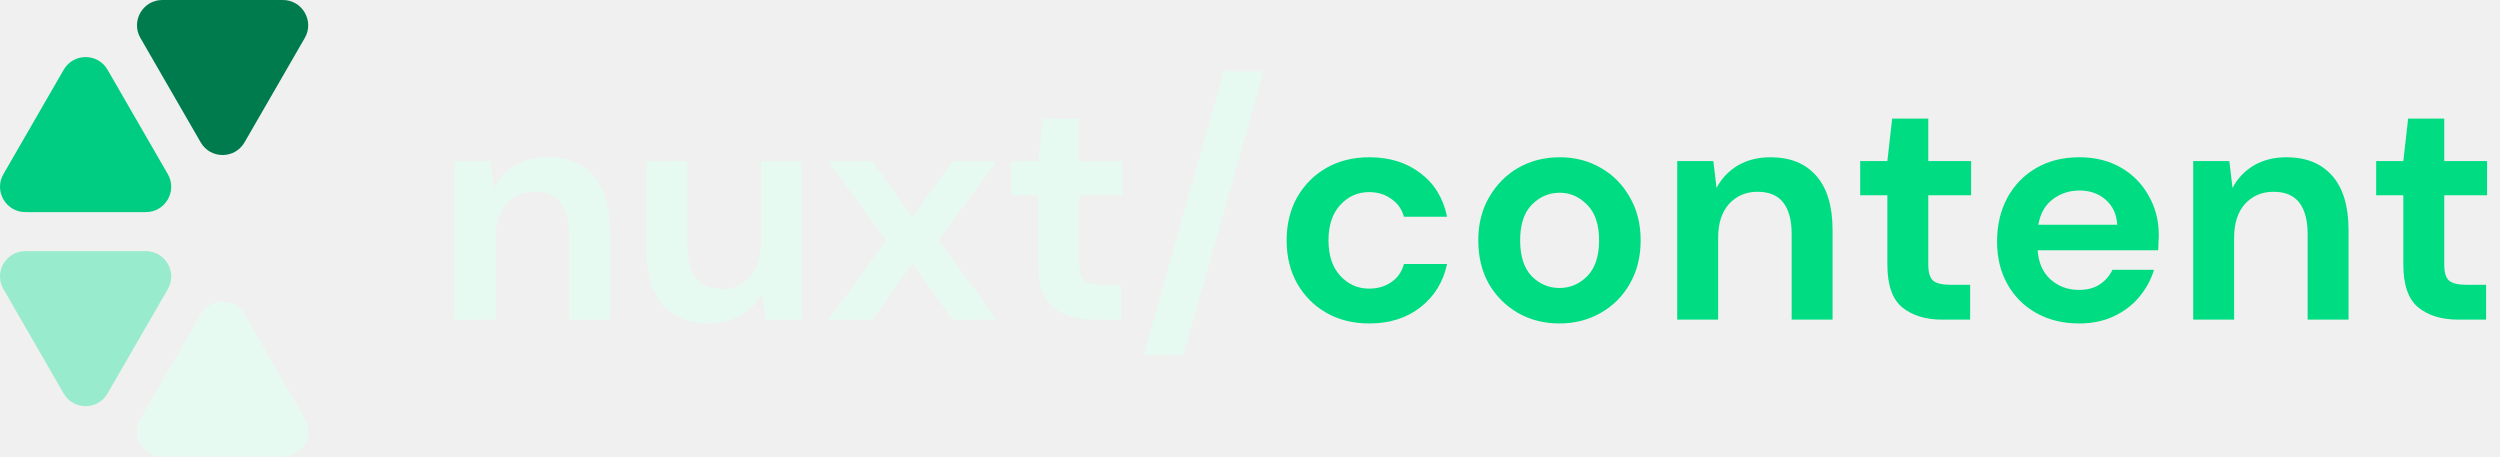
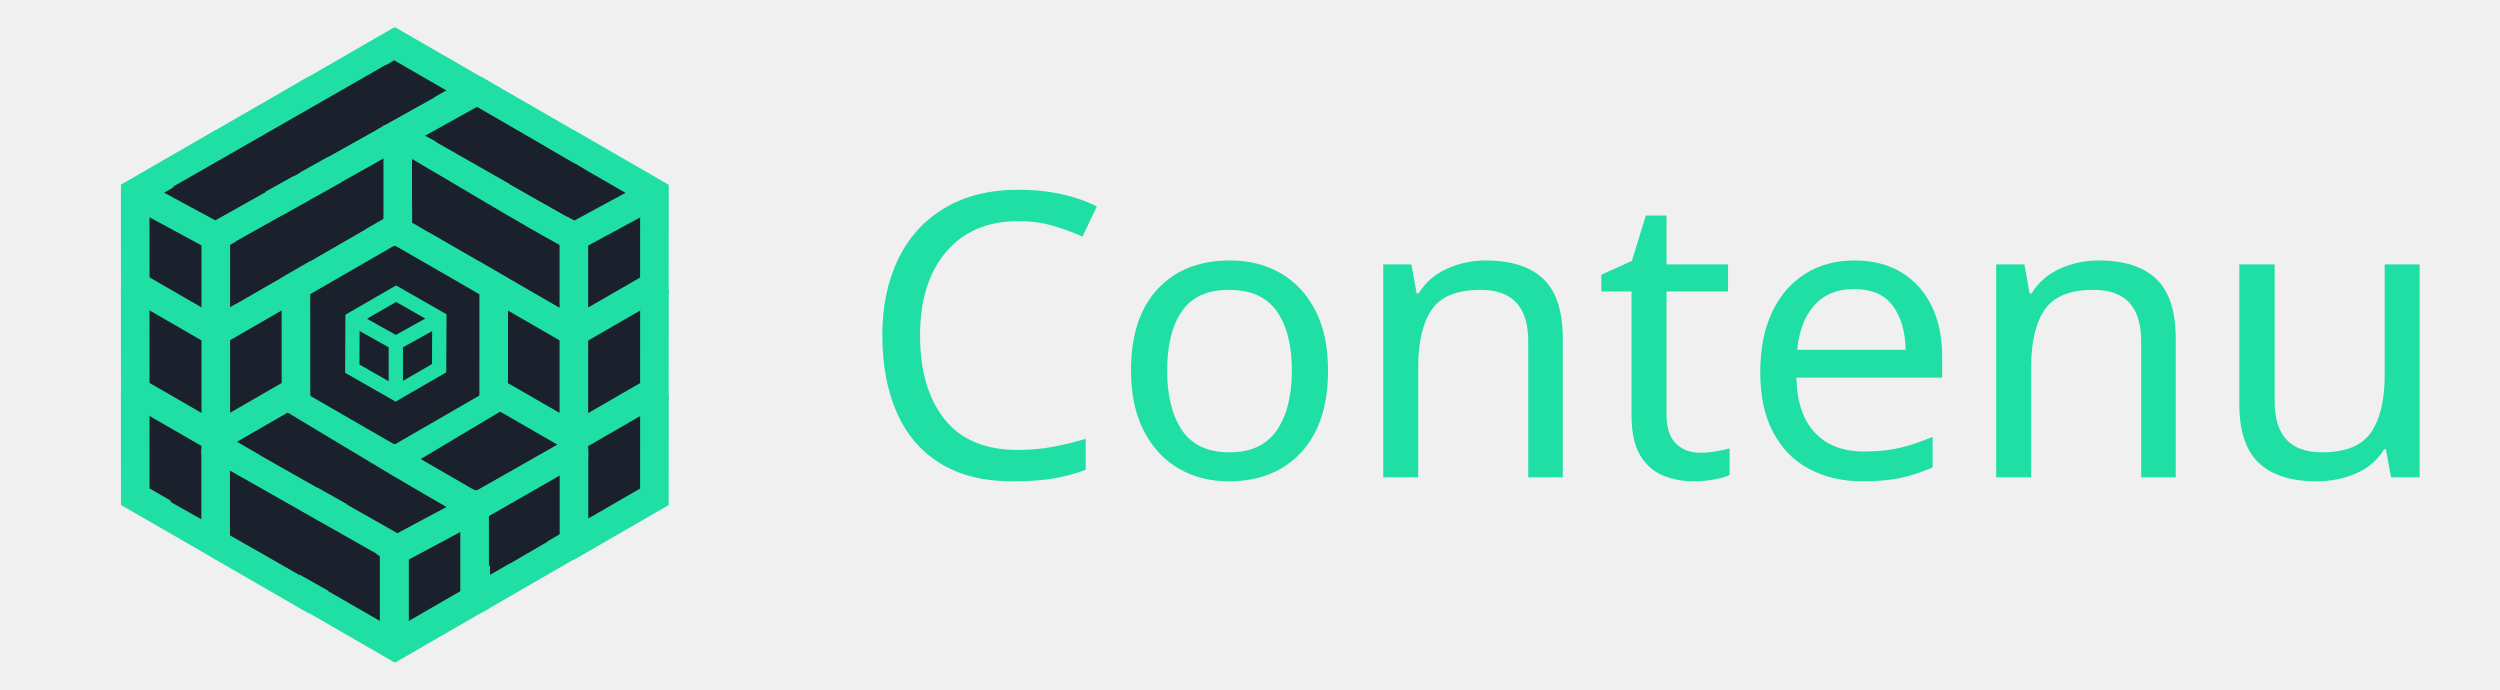
- <svg xmlns="http://www.w3.org/2000/svg" width="219" height="40" viewBox="0 0 219 40" fill="none">
-   <g clip-path="url(#clip0)">
-     <path d="M14.7 15.254C15.553 16.732 14.486 18.58 12.78 18.58H2.22C0.514 18.58 -0.553 16.732 0.3 15.254L5.58 6.109C6.433 4.63 8.567 4.63 9.42 6.109L14.7 15.254Z" fill="#00CD81" />
-     <path d="M17.58 27.529C18.433 26.05 20.567 26.05 21.42 27.529L26.7 36.673C27.553 38.151 26.486 39.999 24.78 39.999H14.22C12.514 39.999 11.447 38.151 12.3 36.673L17.58 27.529Z" fill="#E6FAF2" />
-     <path d="M21.42 12.47C20.567 13.948 18.433 13.948 17.58 12.47L12.3 3.325C11.447 1.847 12.514 0 14.22 0H24.78C26.486 0 27.553 1.847 26.7 3.325L21.42 12.47Z" fill="#007B4D" />
-     <path d="M12.78 22C14.486 22 15.553 23.848 14.7 25.326L9.42 34.471C8.567 35.95 6.433 35.95 5.58 34.471L0.3 25.326C-0.553 23.848 0.514 22 2.22 22H12.78Z" fill="#99EBCD" />
-     <path d="M39.82 28V14.112H42.984L43.264 16.464C43.693 15.643 44.309 14.989 45.112 14.504C45.933 14.019 46.895 13.776 47.996 13.776C49.713 13.776 51.048 14.317 52 15.4C52.952 16.483 53.428 18.069 53.428 20.16V28H49.844V20.496C49.844 19.301 49.601 18.387 49.116 17.752C48.631 17.117 47.875 16.8 46.848 16.8C45.84 16.8 45.009 17.155 44.356 17.864C43.721 18.573 43.404 19.563 43.404 20.832V28H39.82ZM70.239 14.112V28H67.075L66.795 25.648C66.366 26.469 65.74 27.123 64.919 27.608C64.117 28.093 63.164 28.336 62.063 28.336C60.346 28.336 59.011 27.795 58.059 26.712C57.107 25.629 56.631 24.043 56.631 21.952V14.112H60.215V21.616C60.215 22.811 60.458 23.725 60.943 24.36C61.428 24.995 62.184 25.312 63.211 25.312C64.219 25.312 65.04 24.957 65.675 24.248C66.329 23.539 66.655 22.549 66.655 21.28V14.112H70.239ZM72.574 28L77.614 21.056L72.574 14.112H76.41L79.938 19.04L83.438 14.112H87.302L82.234 21.056L87.302 28H83.438L79.938 23.072L76.41 28H72.574ZM95.774 28C94.318 28 93.151 27.645 92.274 26.936C91.396 26.227 90.958 24.967 90.958 23.156V17.108H88.578V14.112H90.958L91.378 10.388H94.542V14.112H98.294V17.108H94.542V23.184C94.542 23.856 94.682 24.323 94.962 24.584C95.26 24.827 95.764 24.948 96.474 24.948H98.21V28H95.774ZM100.195 31.108L107.195 6.244H110.695L103.667 31.108H100.195Z" fill="#E6FAF2" />
-     <path d="M119.96 28.336C118.541 28.336 117.291 28.028 116.208 27.412C115.125 26.796 114.267 25.937 113.632 24.836C113.016 23.735 112.708 22.475 112.708 21.056C112.708 19.637 113.016 18.377 113.632 17.276C114.267 16.175 115.125 15.316 116.208 14.7C117.291 14.084 118.541 13.776 119.96 13.776C121.733 13.776 123.227 14.243 124.44 15.176C125.653 16.091 126.428 17.36 126.764 18.984H122.984C122.797 18.312 122.424 17.789 121.864 17.416C121.323 17.024 120.679 16.828 119.932 16.828C118.943 16.828 118.103 17.201 117.412 17.948C116.721 18.695 116.376 19.731 116.376 21.056C116.376 22.381 116.721 23.417 117.412 24.164C118.103 24.911 118.943 25.284 119.932 25.284C120.679 25.284 121.323 25.097 121.864 24.724C122.424 24.351 122.797 23.819 122.984 23.128H126.764C126.428 24.696 125.653 25.956 124.44 26.908C123.227 27.86 121.733 28.336 119.96 28.336ZM136.609 28.336C135.265 28.336 134.052 28.028 132.969 27.412C131.905 26.796 131.056 25.947 130.421 24.864C129.805 23.763 129.497 22.493 129.497 21.056C129.497 19.619 129.814 18.359 130.449 17.276C131.084 16.175 131.933 15.316 132.997 14.7C134.08 14.084 135.293 13.776 136.637 13.776C137.962 13.776 139.157 14.084 140.221 14.7C141.304 15.316 142.153 16.175 142.769 17.276C143.404 18.359 143.721 19.619 143.721 21.056C143.721 22.493 143.404 23.763 142.769 24.864C142.153 25.947 141.304 26.796 140.221 27.412C139.138 28.028 137.934 28.336 136.609 28.336ZM136.609 25.228C137.542 25.228 138.354 24.883 139.045 24.192C139.736 23.483 140.081 22.437 140.081 21.056C140.081 19.675 139.736 18.639 139.045 17.948C138.354 17.239 137.552 16.884 136.637 16.884C135.685 16.884 134.864 17.239 134.173 17.948C133.501 18.639 133.165 19.675 133.165 21.056C133.165 22.437 133.501 23.483 134.173 24.192C134.864 24.883 135.676 25.228 136.609 25.228ZM146.925 28V14.112H150.089L150.369 16.464C150.799 15.643 151.415 14.989 152.217 14.504C153.039 14.019 154 13.776 155.101 13.776C156.819 13.776 158.153 14.317 159.105 15.4C160.057 16.483 160.533 18.069 160.533 20.16V28H156.949V20.496C156.949 19.301 156.707 18.387 156.221 17.752C155.736 17.117 154.98 16.8 153.953 16.8C152.945 16.8 152.115 17.155 151.461 17.864C150.827 18.573 150.509 19.563 150.509 20.832V28H146.925ZM170.149 28C168.693 28 167.526 27.645 166.649 26.936C165.771 26.227 165.333 24.967 165.333 23.156V17.108H162.953V14.112H165.333L165.753 10.388H168.917V14.112H172.669V17.108H168.917V23.184C168.917 23.856 169.057 24.323 169.337 24.584C169.635 24.827 170.139 24.948 170.849 24.948H172.585V28H170.149ZM182.138 28.336C180.738 28.336 179.497 28.037 178.414 27.44C177.332 26.843 176.482 26.003 175.866 24.92C175.25 23.837 174.942 22.587 174.942 21.168C174.942 19.731 175.241 18.452 175.838 17.332C176.454 16.212 177.294 15.344 178.358 14.728C179.441 14.093 180.71 13.776 182.166 13.776C183.529 13.776 184.733 14.075 185.778 14.672C186.824 15.269 187.636 16.091 188.214 17.136C188.812 18.163 189.11 19.311 189.11 20.58C189.11 20.785 189.101 21 189.082 21.224C189.082 21.448 189.073 21.681 189.054 21.924H178.498C178.573 23.007 178.946 23.856 179.618 24.472C180.309 25.088 181.14 25.396 182.11 25.396C182.838 25.396 183.445 25.237 183.93 24.92C184.434 24.584 184.808 24.155 185.05 23.632H188.69C188.429 24.509 187.99 25.312 187.374 26.04C186.777 26.749 186.03 27.309 185.134 27.72C184.257 28.131 183.258 28.336 182.138 28.336ZM182.166 16.688C181.289 16.688 180.514 16.94 179.842 17.444C179.17 17.929 178.741 18.676 178.554 19.684H185.47C185.414 18.769 185.078 18.041 184.462 17.5C183.846 16.959 183.081 16.688 182.166 16.688ZM192.125 28V14.112H195.289L195.569 16.464C195.998 15.643 196.614 14.989 197.417 14.504C198.238 14.019 199.199 13.776 200.301 13.776C202.018 13.776 203.353 14.317 204.305 15.4C205.257 16.483 205.733 18.069 205.733 20.16V28H202.149V20.496C202.149 19.301 201.906 18.387 201.421 17.752C200.935 17.117 200.179 16.8 199.153 16.8C198.145 16.8 197.314 17.155 196.661 17.864C196.026 18.573 195.709 19.563 195.709 20.832V28H192.125ZM215.348 28C213.892 28 212.725 27.645 211.848 26.936C210.971 26.227 210.532 24.967 210.532 23.156V17.108H208.152V14.112H210.532L210.952 10.388H214.116V14.112H217.868V17.108H214.116V23.184C214.116 23.856 214.256 24.323 214.536 24.584C214.835 24.827 215.339 24.948 216.048 24.948H217.784V28H215.348Z" fill="#00DC81" />
+ <svg xmlns="http://www.w3.org/2000/svg" width="1573.356" height="434.105" viewBox="0 0 1480.713 434.105">
+   <g id="logo" transform="translate(-1081.287 -1325.585)">
+     <g id="adasdasd" transform="translate(-811 588)">
+       <text id="Contenu" transform="translate(2386 1038)" fill="#20dfa5" font-size="250" font-family="Quicksand-Medium, Quicksand" font-weight="500">
+         <tspan x="0" y="0">Contenu</tspan>
+       </text>
+     </g>
+     <g id="Rectangle_57" data-name="Rectangle 57" transform="translate(1154.644 1424.792)" fill="#1a202c" stroke="#707070" stroke-width="1">
+       <rect width="206" height="194" stroke="none" />
+       <rect x="0.5" y="0.5" width="205" height="193" fill="none" />
+     </g>
+     <g id="Logo-Large" transform="translate(752.111 1186.838)">
+       <g id="Group_38" data-name="Group 38" transform="translate(329.177 138.746)">
+         <g id="Group_34" data-name="Group 34" transform="translate(0 0)">
+           <g id="Group_32" data-name="Group 32" transform="translate(113.158 0.09)">
+             <g id="Group_28" data-name="Group 28" transform="translate(0 0)">
+               <g id="Group_21" data-name="Group 21" transform="translate(112.452 197.456)">
+                 <g id="Polygon_1" data-name="Polygon 1" transform="translate(0 68.803) rotate(-30)" fill="#1a202c">
+                   <path d="M 98.01 110.071 L 39.595 110.071 L 10.394 59.535 L 39.595 9 L 98.01 9 L 127.211 59.535 L 98.01 110.071 Z" stroke="none" />
+                   <path d="M 44.789 18 L 20.789 59.535 L 44.789 101.071 L 92.816 101.071 L 116.816 59.535 L 92.816 18 L 44.789 18 M 34.401 -7.62939453125e-06 L 103.204 -7.62939453125e-06 L 137.605 59.535 L 103.204 119.071 L 34.401 119.071 L 1.52587890625e-05 59.535 L 34.401 -7.62939453125e-06 Z" stroke="none" fill="#20dfa5" />
+                 </g>
+               </g>
+               <g id="Group_26" data-name="Group 26" transform="translate(54.013 230.957)">
+                 <g id="Polygon_1-2" data-name="Polygon 1" transform="translate(0 68.803) rotate(-30)" fill="#1a202c">
+                   <path d="M 98.01 110.071 L 39.595 110.071 L 10.394 59.535 L 39.595 9 L 98.01 9 L 127.211 59.535 L 98.01 110.071 Z" stroke="none" />
+                   <path d="M 44.789 18 L 20.789 59.535 L 44.789 101.071 L 92.816 101.071 L 116.816 59.535 L 92.816 18 L 44.789 18 M 34.401 -7.62939453125e-06 L 103.204 -7.62939453125e-06 L 137.605 59.535 L 103.204 119.071 L 34.401 119.071 L 1.52587890625e-05 59.535 L 34.401 -7.62939453125e-06 Z" stroke="none" fill="#20dfa5" />
+                 </g>
+               </g>
+               <g id="Group_27" data-name="Group 27" transform="translate(0 262.094)">
+                 <g id="Polygon_1-3" data-name="Polygon 1" transform="translate(0 68.803) rotate(-30)" fill="#1a202c">
+                   <path d="M 98.01 110.071 L 39.595 110.071 L 10.394 59.535 L 39.595 9 L 98.01 9 L 127.211 59.535 L 98.01 110.071 Z" stroke="none" />
+                   <path d="M 44.789 18 L 20.789 59.535 L 44.789 101.071 L 92.816 101.071 L 116.816 59.535 L 92.816 18 L 44.789 18 M 34.401 -7.62939453125e-06 L 103.204 -7.62939453125e-06 L 137.605 59.535 L 103.204 119.071 L 34.401 119.071 L 1.52587890625e-05 59.535 L 34.401 -7.62939453125e-06 Z" stroke="none" fill="#20dfa5" />
+                 </g>
+               </g>
+               <g id="Group_22" data-name="Group 22" transform="translate(66.409 131.075)">
+                 <path id="Path_39" data-name="Path 39" d="M-6310.8-4642.726l119.35-71.219,29.739,25.044-42.653,24.652-77.625,39.98Z" transform="translate(6305 4827.111)" fill="#1a202c" />
+                 <g id="Polygon_1-4" data-name="Polygon 1" transform="translate(46.044 68.803) rotate(-30)" fill="#1a202c">
+                   <path d="M 98.01 110.071 L 39.595 110.071 L 10.394 59.535 L 39.595 9 L 98.01 9 L 127.211 59.535 L 98.01 110.071 Z" stroke="none" />
+                   <path d="M 44.789 18 L 20.789 59.535 L 44.789 101.071 L 92.816 101.071 L 116.816 59.535 L 92.816 18 L 44.789 18 M 34.401 -7.62939453125e-06 L 103.204 -7.62939453125e-06 L 137.605 59.535 L 103.204 119.071 L 34.401 119.071 L 1.52587890625e-05 59.535 L 34.401 -7.62939453125e-06 Z" stroke="none" fill="#20dfa5" />
+                 </g>
+               </g>
+               <g id="Group_24" data-name="Group 24" transform="translate(54.013 31.019)">
+                 <g id="Polygon_1-5" data-name="Polygon 1" transform="translate(0 68.803) rotate(-30)" fill="#1a202c">
+                   <path d="M 98.01 110.071 L 39.595 110.071 L 10.394 59.535 L 39.595 9 L 98.01 9 L 127.211 59.535 L 98.01 110.071 Z" stroke="none" />
+                   <path d="M 44.789 18 L 20.789 59.535 L 44.789 101.071 L 92.816 101.071 L 116.816 59.535 L 92.816 18 L 44.789 18 M 34.401 -7.62939453125e-06 L 103.204 -7.62939453125e-06 L 137.605 59.535 L 103.204 119.071 L 34.401 119.071 L 1.52587890625e-05 59.535 L 34.401 -7.62939453125e-06 Z" stroke="none" fill="#20dfa5" />
+                 </g>
+               </g>
+               <g id="Group_23" data-name="Group 23" transform="translate(112.452 64.638)">
+                 <g id="Polygon_1-6" data-name="Polygon 1" transform="translate(0 68.803) rotate(-30)" fill="#1a202c">
+                   <path d="M 98.01 110.071 L 39.595 110.071 L 10.394 59.535 L 39.595 9 L 98.01 9 L 127.211 59.535 L 98.01 110.071 Z" stroke="none" />
+                   <path d="M 44.789 18 L 20.789 59.535 L 44.789 101.071 L 92.816 101.071 L 116.816 59.535 L 92.816 18 L 44.789 18 M 34.401 -7.62939453125e-06 L 103.204 -7.62939453125e-06 L 137.605 59.535 L 103.204 119.071 L 34.401 119.071 L 1.52587890625e-05 59.535 L 34.401 -7.62939453125e-06 Z" stroke="none" fill="#20dfa5" />
+                 </g>
+               </g>
+               <g id="Group_25" data-name="Group 25" transform="translate(0 0)">
+                 <g id="Polygon_1-7" data-name="Polygon 1" transform="translate(0 68.803) rotate(-30)" fill="#1a202c">
+                   <path d="M 98.01 110.071 L 39.595 110.071 L 10.394 59.535 L 39.595 9 L 98.01 9 L 127.211 59.535 L 98.01 110.071 Z" stroke="none" />
+                   <path d="M 44.789 18 L 20.789 59.535 L 44.789 101.071 L 92.816 101.071 L 116.816 59.535 L 92.816 18 L 44.789 18 M 34.401 -7.62939453125e-06 L 103.204 -7.62939453125e-06 L 137.605 59.535 L 103.204 119.071 L 34.401 119.071 L 1.52587890625e-05 59.535 L 34.401 -7.62939453125e-06 Z" stroke="none" fill="#20dfa5" />
+                 </g>
+                 <path id="Path_30" data-name="Path 30" d="M-6309.846-4884.331" transform="translate(6346.415 4940.31)" fill="none" stroke="#20dfa5" stroke-width="18" />
+               </g>
+             </g>
+             <g id="Group_30" data-name="Group 30" transform="translate(44.177 60.28)">
+               <path id="Path_31" data-name="Path 31" d="M-6150.594-4860.743l-48.678,26.339L-6357-4923.083" transform="translate(6357 4923.083)" fill="none" stroke="#20dfa5" stroke-width="18" />
+               <path id="Path_32" data-name="Path 32" d="M-6301.758-4822.933v179.687" transform="translate(6459.25 4911.612)" fill="none" stroke="#20dfa5" stroke-width="18" />
+             </g>
+             <path id="Path_33" data-name="Path 33" d="M-6305-4630.975l45.327,24.209L-6144.638-4672" transform="translate(6349.177 4954.602)" fill="none" stroke="#20dfa5" stroke-width="18" />
+             <path id="Path_34" data-name="Path 34" d="M-6174.81-4598.327v56.6" transform="translate(6264.072 4946.165)" fill="none" stroke="#20dfa5" stroke-width="18" />
+             <path id="Path_36" data-name="Path 36" d="M-6174.81-4598.327v56.6" transform="translate(6264.252 4946.308)" fill="none" stroke="#20dfa5" stroke-width="18" />
+             <path id="Path_37" data-name="Path 37" d="M-6303.386-4939.357l134.049,76.981-23.981,14.441-135.839-76.009Z" transform="translate(6392.955 4985.228)" fill="#1a202c" />
+             <path id="Path_38" data-name="Path 38" d="M-6287.6-4900.141l134.533,75.3,3.4,37.6-63.946-37.011-18.365-10.629-57.311-33.17Z" transform="translate(6342.205 4980.736)" fill="#1a202c" />
+             <path id="Path_40" data-name="Path 40" d="M-6333.982-4576.295l161.073-92.554v36.392l-76.7,45Z" transform="translate(6411.562 4941.656)" fill="#1a202c" />
+             <path id="Path_41" data-name="Path 41" d="M-6301.856-4672v56.139" transform="translate(6503.612 4954.602)" fill="none" stroke="#20dfa5" stroke-width="18" />
+           </g>
+           <g id="Group_33" data-name="Group 33" transform="translate(0 0)">
+             <g id="Group_28-2" data-name="Group 28" transform="translate(0 0)">
+               <g id="Group_21-2" data-name="Group 21" transform="translate(0 197.456)">
+                 <g id="Polygon_1-8" data-name="Polygon 1" transform="translate(59.535) rotate(30)" fill="#1a202c">
+                   <path d="M 98.01 110.071 L 39.595 110.071 L 10.394 59.535 L 39.595 9 L 98.01 9 L 127.211 59.535 L 98.01 110.071 Z" stroke="none" />
+                   <path d="M 44.789 18 L 20.789 59.535 L 44.789 101.071 L 92.816 101.071 L 116.816 59.535 L 92.816 18 L 44.789 18 M 34.401 -7.62939453125e-06 L 103.204 -7.62939453125e-06 L 137.605 59.535 L 103.204 119.071 L 34.401 119.071 L 0 59.535 L 34.401 -7.62939453125e-06 Z" stroke="none" fill="#20dfa5" />
+                 </g>
+               </g>
+               <g id="Group_26-2" data-name="Group 26" transform="translate(58.44 231.246)">
+                 <g id="Polygon_1-9" data-name="Polygon 1" transform="translate(59.535 0) rotate(30)" fill="#1a202c">
+                   <path d="M 98.01 110.071 L 39.595 110.071 L 10.394 59.535 L 39.595 9 L 98.01 9 L 127.211 59.535 L 98.01 110.071 Z" stroke="none" />
+                   <path d="M 44.789 18 L 20.789 59.535 L 44.789 101.071 L 92.816 101.071 L 116.816 59.535 L 92.816 18 L 44.789 18 M 34.401 -7.62939453125e-06 L 103.204 -7.62939453125e-06 L 137.605 59.535 L 103.204 119.071 L 34.401 119.071 L 0 59.535 L 34.401 -7.62939453125e-06 Z" stroke="none" fill="#20dfa5" />
+                 </g>
+               </g>
+               <g id="Group_27-2" data-name="Group 27" transform="translate(112.452 262.094)">
+                 <g id="Polygon_1-10" data-name="Polygon 1" transform="translate(59.535 0) rotate(30)" fill="#1a202c">
+                   <path d="M 98.01 110.071 L 39.595 110.071 L 10.394 59.535 L 39.595 9 L 98.01 9 L 127.211 59.535 L 98.01 110.071 Z" stroke="none" />
+                   <path d="M 44.789 18 L 20.789 59.535 L 44.789 101.071 L 92.816 101.071 L 116.816 59.535 L 92.816 18 L 44.789 18 M 34.401 -7.62939453125e-06 L 103.204 -7.62939453125e-06 L 137.605 59.535 L 103.204 119.071 L 34.401 119.071 L 0 59.535 L 34.401 -7.62939453125e-06 Z" stroke="none" fill="#20dfa5" />
+                 </g>
+               </g>
+               <g id="Group_22-2" data-name="Group 22" transform="translate(0 131.075)">
+                 <path id="Path_39-2" data-name="Path 39" d="M-6159.942-4640.289l-116.611-70.045-38.65,14.78,48.462,28.294,76.863,42.992Z" transform="translate(6391.618 4827.111)" fill="#1a202c" />
+                 <g id="Polygon_1-11" data-name="Polygon 1" transform="translate(59.535) rotate(30)" fill="#1a202c">
+                   <path d="M 98.01 110.071 L 39.595 110.071 L 10.394 59.535 L 39.595 9 L 98.01 9 L 127.211 59.535 L 98.01 110.071 Z" stroke="none" />
+                   <path d="M 44.789 18 L 20.789 59.535 L 44.789 101.071 L 92.816 101.071 L 116.816 59.535 L 92.816 18 L 44.789 18 M 34.401 -7.62939453125e-06 L 103.204 -7.62939453125e-06 L 137.605 59.535 L 103.204 119.071 L 34.401 119.071 L 0 59.535 L 34.401 -7.62939453125e-06 Z" stroke="none" fill="#20dfa5" />
+                 </g>
+               </g>
+               <g id="Group_24-2" data-name="Group 24" transform="translate(58.44 31.019)">
+                 <g id="Polygon_1-12" data-name="Polygon 1" transform="translate(59.535 0) rotate(30)" fill="#1a202c">
+                   <path d="M 98.01 110.071 L 39.595 110.071 L 10.394 59.535 L 39.595 9 L 98.01 9 L 127.211 59.535 L 98.01 110.071 Z" stroke="none" />
+                   <path d="M 44.789 18 L 20.789 59.535 L 44.789 101.071 L 92.816 101.071 L 116.816 59.535 L 92.816 18 L 44.789 18 M 34.401 -7.62939453125e-06 L 103.204 -7.62939453125e-06 L 137.605 59.535 L 103.204 119.071 L 34.401 119.071 L 0 59.535 L 34.401 -7.62939453125e-06 Z" stroke="none" fill="#20dfa5" />
+                 </g>
+               </g>
+               <g id="Group_23-2" data-name="Group 23" transform="translate(0 64.638)">
+                 <g id="Polygon_1-13" data-name="Polygon 1" transform="translate(59.535 0) rotate(30)" fill="#1a202c">
+                   <path d="M 98.01 110.071 L 39.595 110.071 L 10.394 59.535 L 39.595 9 L 98.01 9 L 127.211 59.535 L 98.01 110.071 Z" stroke="none" />
+                   <path d="M 44.789 18 L 20.789 59.535 L 44.789 101.071 L 92.816 101.071 L 116.816 59.535 L 92.816 18 L 44.789 18 M 34.401 -7.62939453125e-06 L 103.204 -7.62939453125e-06 L 137.605 59.535 L 103.204 119.071 L 34.401 119.071 L 0 59.535 L 34.401 -7.62939453125e-06 Z" stroke="none" fill="#20dfa5" />
+                 </g>
+               </g>
+               <g id="Group_25-2" data-name="Group 25" transform="translate(112.452 0)">
+                 <g id="Polygon_1-14" data-name="Polygon 1" transform="translate(59.535) rotate(30)" fill="#1a202c">
+                   <path d="M 98.01 110.071 L 39.595 110.071 L 10.394 59.535 L 39.595 9 L 98.01 9 L 127.211 59.535 L 98.01 110.071 Z" stroke="none" />
+                   <path d="M 44.789 18 L 20.789 59.535 L 44.789 101.071 L 92.816 101.071 L 116.816 59.535 L 92.816 18 L 44.789 18 M 34.401 -7.62939453125e-06 L 103.204 -7.62939453125e-06 L 137.605 59.535 L 103.204 119.071 L 34.401 119.071 L 0 59.535 L 34.401 -7.62939453125e-06 Z" stroke="none" fill="#20dfa5" />
+                 </g>
+                 <path id="Path_30-2" data-name="Path 30" d="M-6309.846-4884.331" transform="translate(6451.981 4940.31)" fill="none" stroke="#20dfa5" stroke-width="18" />
+               </g>
+             </g>
+             <g id="Group_30-2" data-name="Group 30" transform="translate(40.574 60.28)">
+               <path id="Path_31-2" data-name="Path 31" d="M-6357-4860.743l48.677,26.339,157.729-88.679" transform="translate(6357 4923.083)" fill="none" stroke="#20dfa5" stroke-width="18" />
+               <path id="Path_32-2" data-name="Path 32" d="M-6301.758-4822.933v179.687" transform="translate(6350.672 4911.612)" fill="none" stroke="#20dfa5" stroke-width="18" />
+             </g>
+             <path id="Path_33-2" data-name="Path 33" d="M-6144.638-4630.975l-45.328,24.209L-6305-4672" transform="translate(6393.618 4952.602)" fill="none" stroke="#20dfa5" stroke-width="18" />
+             <path id="Path_34-2" data-name="Path 34" d="M-6174.81-4598.327v56.6" transform="translate(6376.705 4946.164)" fill="none" stroke="#20dfa5" stroke-width="18" />
+             <path id="Path_36-2" data-name="Path 36" d="M-6174.81-4598.327v56.6" transform="translate(6376.525 4946.308)" fill="none" stroke="#20dfa5" stroke-width="18" />
+             <path id="Path_37-2" data-name="Path 37" d="M-6197.454-4944.463l-134.3,76.873,31.027,18.292,134.065-74.789Z" transform="translate(6394.085 4985.228)" fill="#1a202c" />
+             <path id="Path_38-2" data-name="Path 38" d="M-6153.069-4904.08l-134.533,75.3v39.317l134.533-77.467Z" transform="translate(6389.624 4980.736)" fill="#1a202c" />
+             <path id="Path_40-2" data-name="Path 40" d="M-6203.16-4603.037l-125.22-71.039-4.214,38.529,128.23,72.242Z" transform="translate(6393.657 4951.457)" fill="#1a202c" />
+             <path id="Path_41-2" data-name="Path 41" d="M-6301.856-4672v56.139" transform="translate(6391.258 4954.602)" fill="none" stroke="#20dfa5" stroke-width="18" />
+           </g>
+           <path id="Path_42" data-name="Path 42" d="M-6173.729-4826.062v-67.963" transform="translate(6377.739 4972.737)" fill="none" stroke="#20dfa5" stroke-width="18" />
+           <path id="Path_43" data-name="Path 43" d="M-6105.7-4857.888l-67.258-35.94" transform="translate(6376.494 4980.012)" fill="none" stroke="#20dfa5" stroke-width="18" />
+           <path id="Path_44" data-name="Path 44" d="M-6058.725-4839.474l-82.894-47.234,22.46-24.081,70.622,40.983Z" transform="translate(6369.283 4975.868)" fill="#1a202c" />
+           <path id="Path_45" data-name="Path 45" d="M-6087.956-4840.824l-71.982-42.473v40.078l10.545,6.029Z" transform="translate(6372.971 4983.378)" fill="#1a202c" />
+         </g>
+         <g id="Group_35" data-name="Group 35" transform="translate(155.09 170.427)">
+           <g id="Polygon_2" data-name="Polygon 2" transform="translate(0 36.842) rotate(-30)" fill="#1a202c">
+             <path d="M 52.678 58.671 L 21.006 58.671 L 5.209 31.586 L 21.006 4.5 L 52.678 4.5 L 68.475 31.586 L 52.678 58.671 Z" stroke="none" />
+             <path d="M 23.591 9 L 10.419 31.586 L 23.591 54.171 L 50.094 54.171 L 63.266 31.586 L 50.094 9 L 23.591 9 M 18.421 0 L 55.263 0 L 73.685 31.586 L 55.263 63.171 L 18.421 63.171 L 0 31.586 L 18.421 0 Z" stroke="none" fill="#20dfa5" />
+           </g>
+           <path id="Path_46" data-name="Path 46" d="M-6825.074-4945.209l25.765,14.417,26.79-14.93" transform="translate(6847.021 4976.306)" fill="none" stroke="#20dfa5" stroke-width="9" />
+           <path id="Path_47" data-name="Path 47" d="M-6807.925-4905.424V-4936.8" transform="translate(6855.624 4980.779)" fill="none" stroke="#20dfa5" stroke-width="9" />
+         </g>
+         <path id="Path_48" data-name="Path 48" d="M-6816.908-5066.34h0l60.9-33.814" transform="translate(7012.164 5155.85)" fill="none" stroke="#20dfa5" stroke-width="18" />
+       </g>
+     </g>
  </g>
-   <defs>
-     <clipPath id="clip0">
-       <rect width="219" height="40" fill="white" />
-     </clipPath>
-   </defs>
</svg>
